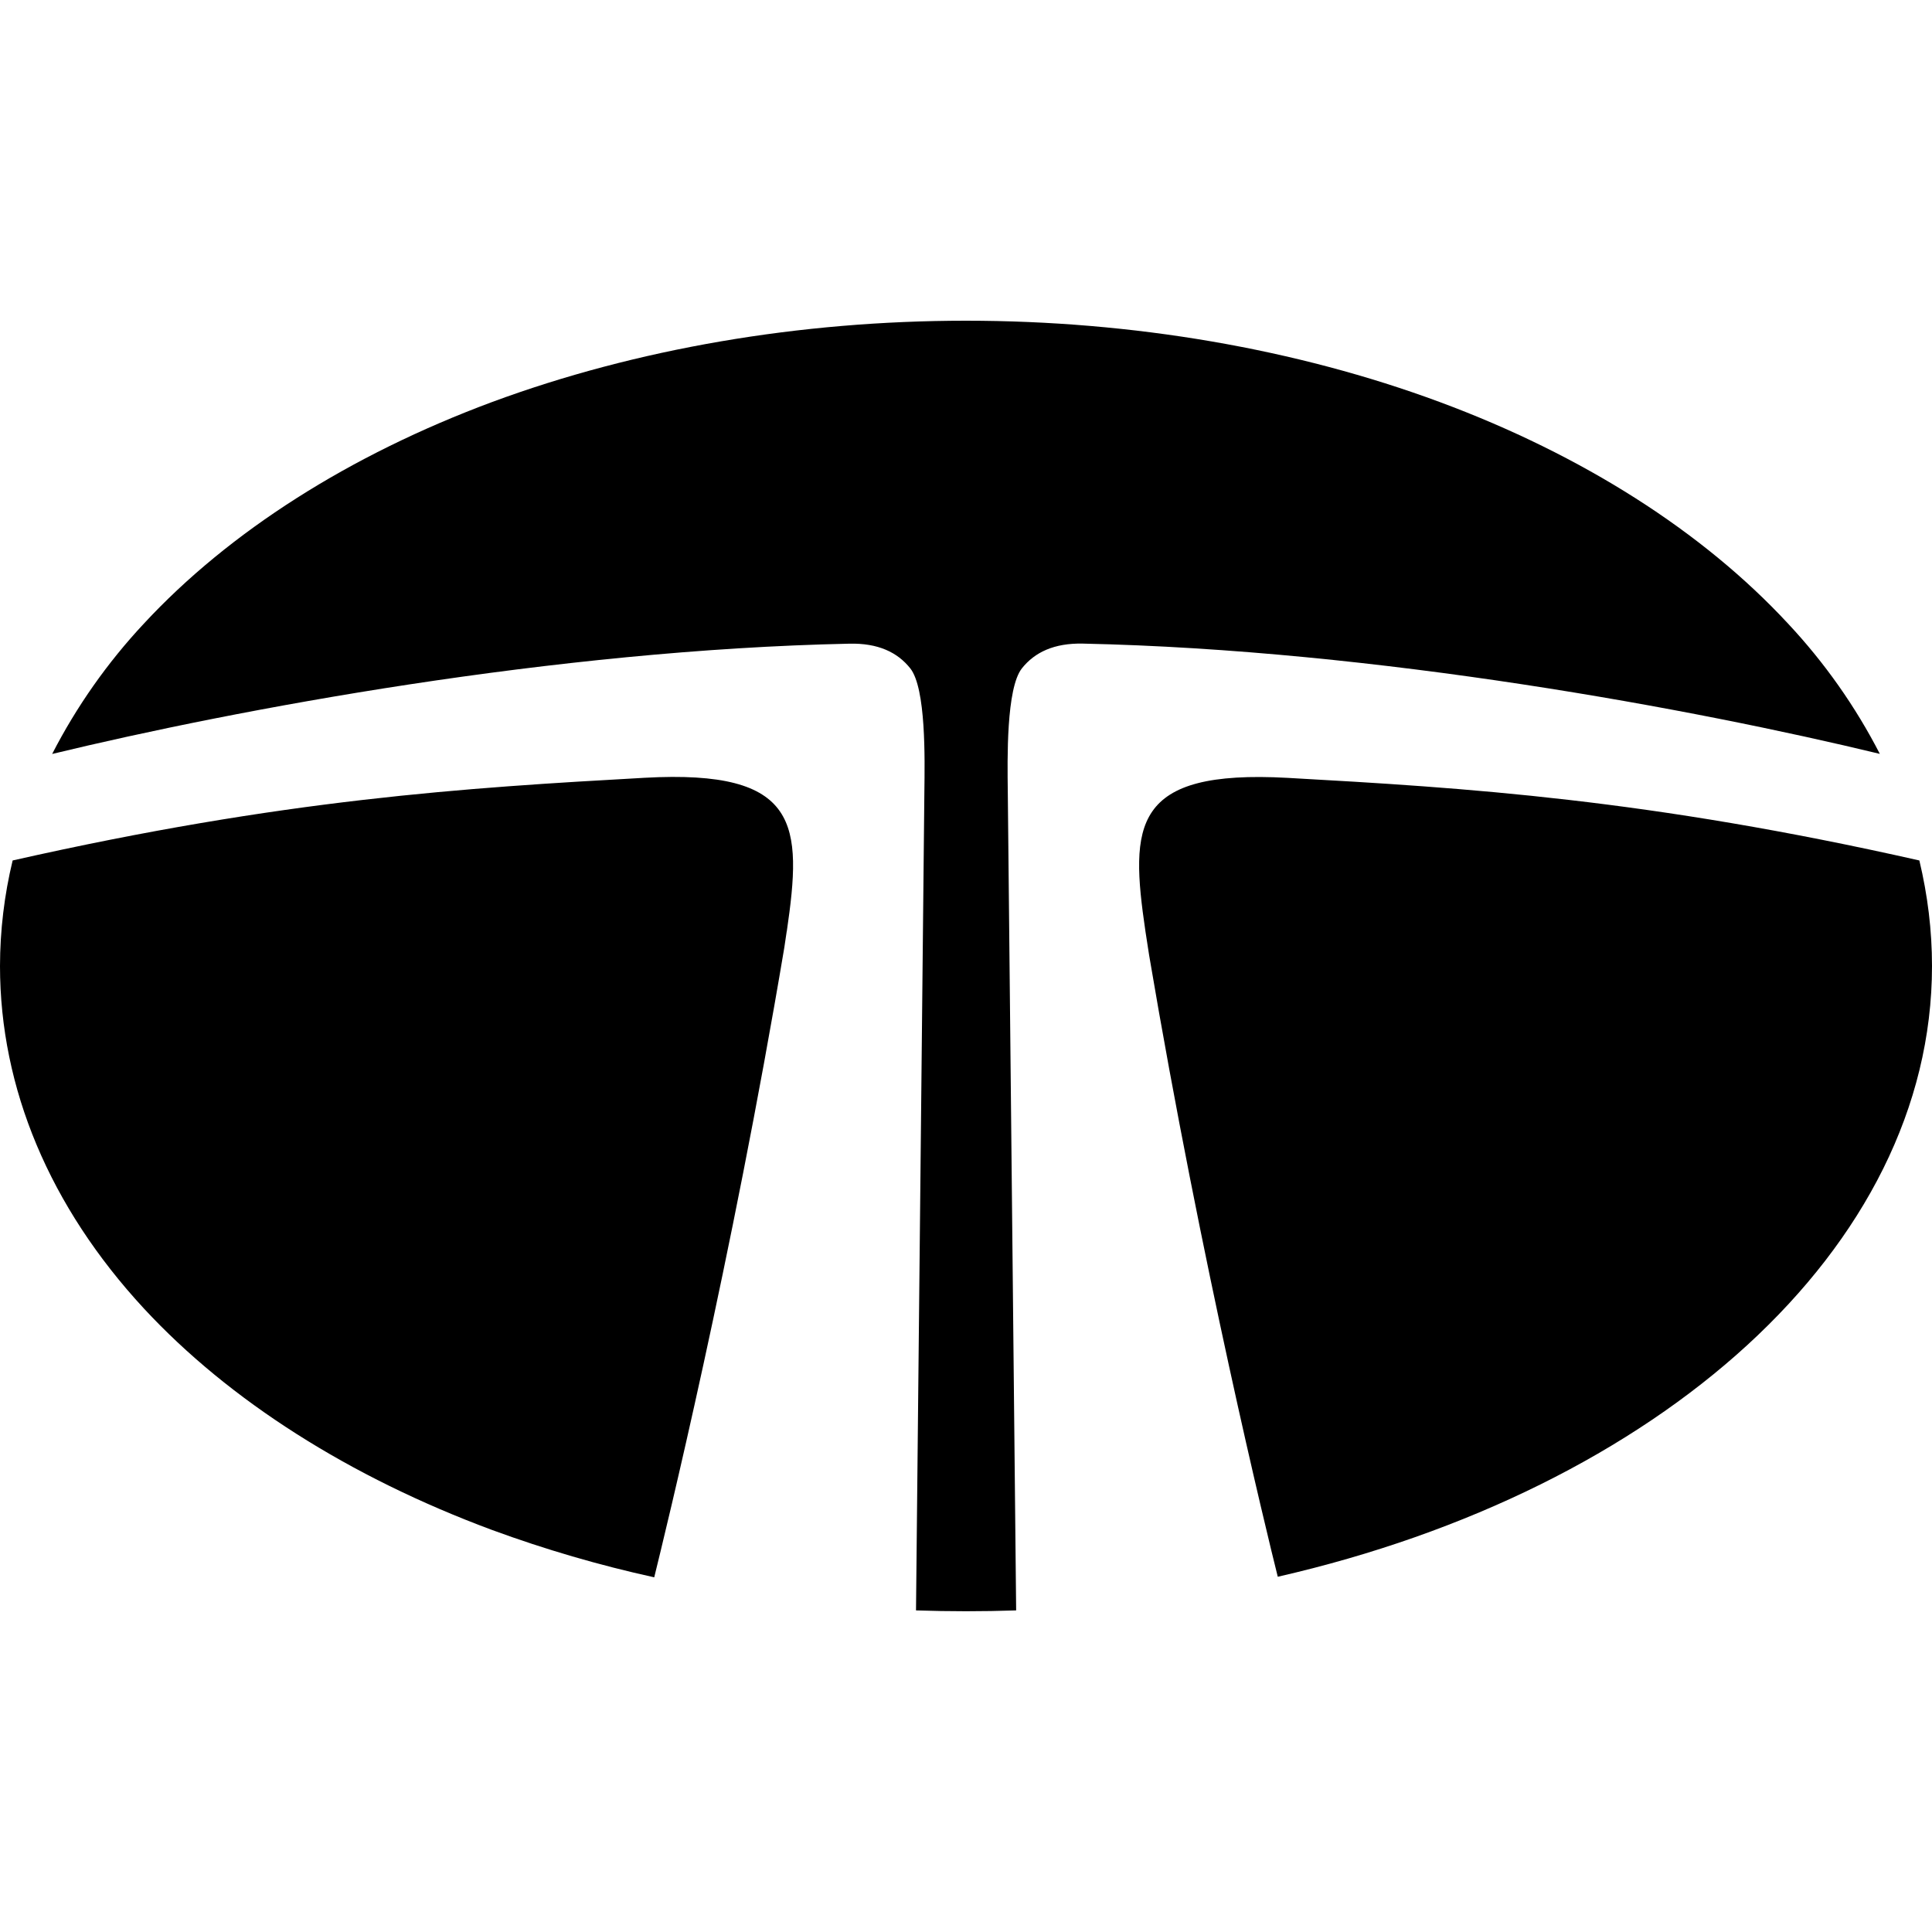
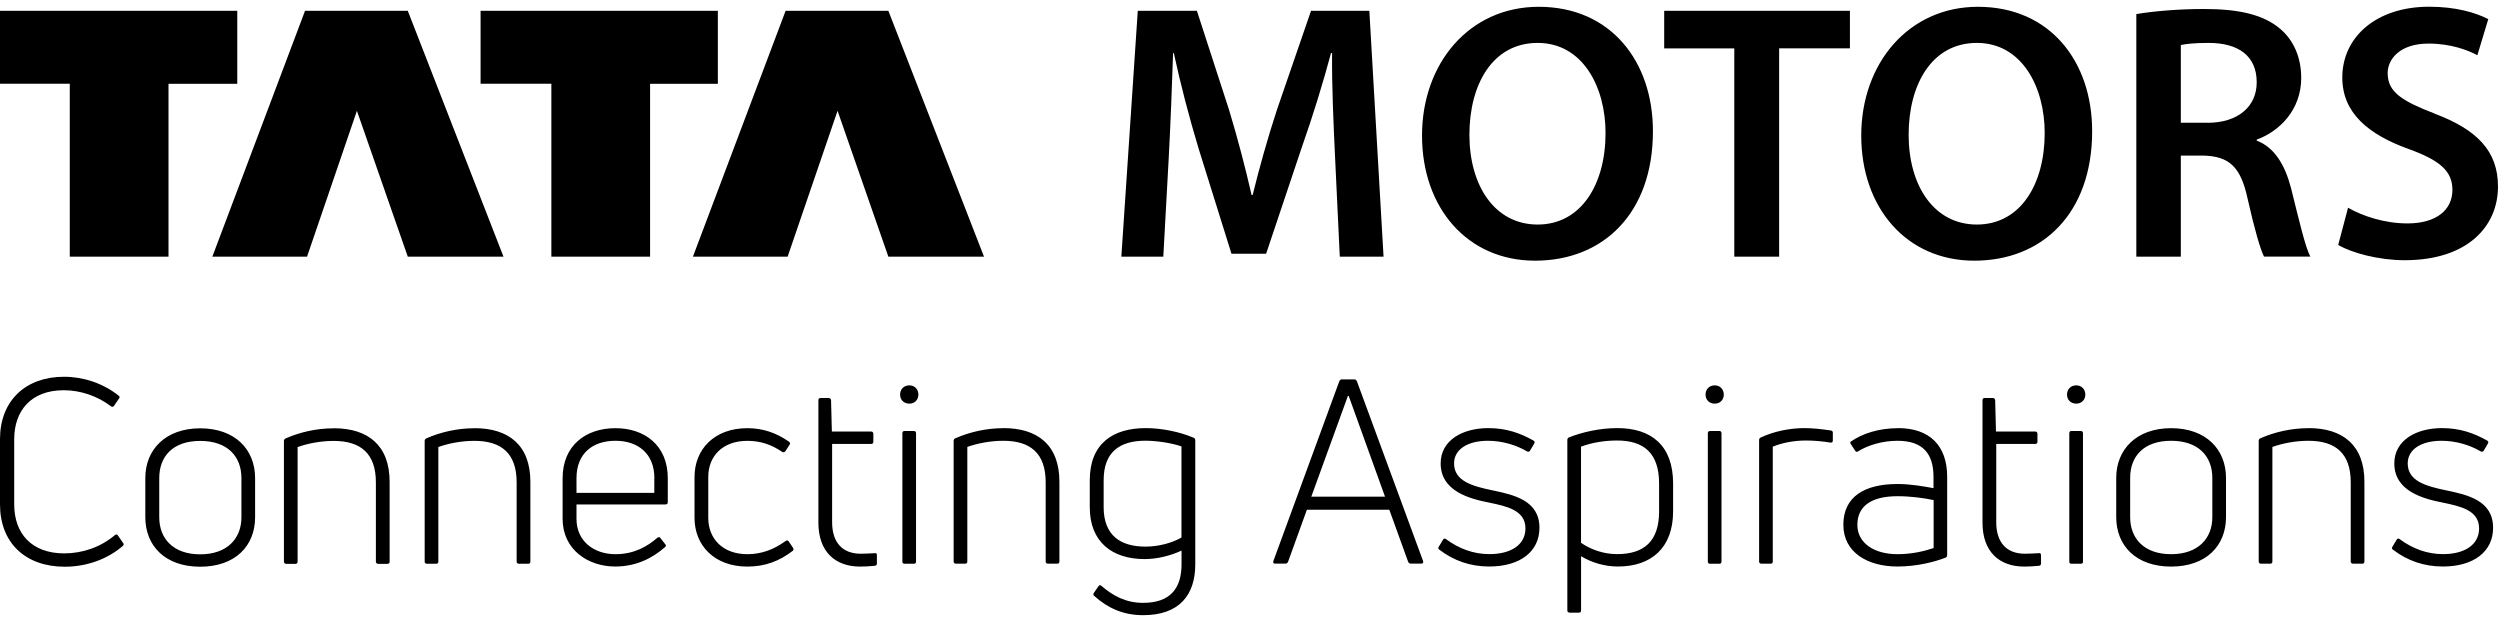
- <svg xmlns="http://www.w3.org/2000/svg" role="img" viewBox="0 0 24 24">
-   <path d="M9.774 11.568c.193-1.322.168-2.013-1.768-1.906-2.223.124-4.476.265-7.849 1.027A5.63 5.63 0 0 0 0 12c0 1.52.618 2.99 1.787 4.254 1.06 1.144 2.556 2.095 4.326 2.752a15.48 15.48 0 0 0 2.014.588c.13-.527.959-3.907 1.616-7.823l.03-.202m14.07-.88c-3.372-.762-5.624-.902-7.846-1.026-1.937-.107-1.962.584-1.768 1.906l.046.298c.65 3.848 1.458 7.16 1.598 7.72C20.595 18.508 24 15.516 24 12c0-.443-.054-.88-.157-1.311m-.491-1.324a7.163 7.163 0 0 0-1.14-1.618c-1.06-1.144-2.555-2.095-4.325-2.752-1.784-.662-3.82-1.011-5.887-1.011-2.068 0-4.103.35-5.887 1.01-1.77.658-3.266 1.61-4.326 2.753A7.17 7.17 0 0 0 .648 9.366c2.304-.557 6.245-1.293 9.904-1.37.353-.008.596.105.756.307.196.248.18 1.128.175 1.522l-.104 10.18a18.507 18.507 0 0 0 1.244 0l-.104-10.18c-.005-.394-.02-1.274.175-1.522.16-.202.403-.315.756-.308 3.658.078 7.597.813 9.902 1.37z" />
+ <svg xmlns="http://www.w3.org/2000/svg" width="221" height="55" viewBox="0 0 221 55" fill="none">
+   <path d="M10.89 48.001C10.956 48.089 10.956 48.184 10.843 48.273C9.385 49.523 7.519 50.098 5.718 50.098C2.257 50.098 0 48.001 0 44.582V38.817C0 35.404 2.281 33.306 5.653 33.306C7.383 33.306 9.095 33.875 10.482 34.971C10.594 35.042 10.594 35.131 10.529 35.22L10.073 35.884C10.002 35.973 9.913 35.996 9.8 35.907C8.591 34.995 7.11 34.497 5.629 34.497C2.761 34.497 1.256 36.298 1.256 38.828V44.594C1.256 47.147 2.785 48.919 5.676 48.919C7.294 48.919 8.888 48.374 10.162 47.301C10.274 47.212 10.369 47.23 10.434 47.349L10.89 48.012V48.001ZM17.698 37.863C20.797 37.863 22.551 39.753 22.551 42.259V45.725C22.551 48.255 20.797 50.098 17.698 50.098C14.6 50.098 12.846 48.249 12.846 45.725V42.259C12.846 39.753 14.623 37.863 17.698 37.863ZM21.342 42.259C21.342 40.369 20.134 38.977 17.698 38.977C15.263 38.977 14.078 40.363 14.078 42.259V45.725C14.078 47.615 15.31 49.002 17.698 49.002C20.086 49.002 21.342 47.609 21.342 45.725V42.259ZM29.495 37.863C27.966 37.863 26.509 38.206 25.259 38.752C25.146 38.799 25.099 38.888 25.099 38.977V49.66C25.099 49.772 25.188 49.843 25.306 49.843H26.124C26.236 49.843 26.308 49.772 26.308 49.66V39.522C27.196 39.202 28.358 38.977 29.495 38.977C31.889 38.977 33.228 40.09 33.228 42.644V49.66C33.228 49.772 33.317 49.843 33.435 49.843H34.259C34.372 49.843 34.443 49.772 34.443 49.66V42.597C34.443 39.362 32.529 37.857 29.501 37.857M41.938 37.857C40.409 37.857 38.952 38.2 37.702 38.745C37.589 38.793 37.541 38.882 37.541 38.971V49.654C37.541 49.766 37.63 49.837 37.749 49.837H38.566C38.679 49.837 38.75 49.766 38.75 49.654V39.516C39.639 39.196 40.8 38.971 41.938 38.971C44.332 38.971 45.671 40.085 45.671 42.638V49.654C45.671 49.766 45.76 49.837 45.878 49.837H46.702C46.814 49.837 46.885 49.766 46.885 49.654V42.591C46.885 39.356 44.972 37.851 41.944 37.851M54.404 37.851C56.976 37.851 59.032 39.356 59.032 42.271V44.41C59.032 44.523 58.943 44.594 58.825 44.594H50.962V45.867C50.962 47.846 52.508 48.99 54.404 48.99C56.111 48.99 57.278 48.261 58.119 47.532C58.232 47.461 58.327 47.461 58.392 47.58L58.801 48.101C58.89 48.19 58.89 48.285 58.777 48.374C57.728 49.286 56.318 50.08 54.381 50.08C51.969 50.08 49.735 48.575 49.735 45.867V42.271C49.735 39.356 51.809 37.851 54.404 37.851ZM57.847 42.271C57.847 40.108 56.413 38.965 54.404 38.965C52.396 38.965 50.962 40.079 50.962 42.271V43.569H57.841V42.271H57.847ZM69.715 47.852C69.644 47.764 69.555 47.74 69.442 47.829C68.37 48.605 67.28 48.99 66.071 48.99C63.861 48.99 62.611 47.598 62.611 45.779V42.158C62.611 40.357 63.843 38.971 66.071 38.971C67.209 38.971 68.186 39.291 69.146 39.948C69.259 40.014 69.353 39.972 69.419 39.901L69.804 39.308C69.875 39.219 69.851 39.125 69.733 39.036C68.619 38.26 67.434 37.851 66.065 37.851C63.15 37.851 61.396 39.717 61.396 42.158V45.779C61.396 48.214 63.15 50.086 66.065 50.086C67.635 50.086 68.891 49.606 70.076 48.694C70.165 48.623 70.165 48.534 70.1 48.421L69.715 47.852ZM77.346 48.901C76.914 48.925 76.386 48.949 76.09 48.949C74.425 48.949 73.56 47.9 73.56 46.17V39.243H77.02C77.133 39.243 77.204 39.172 77.204 39.06V38.355C77.204 38.242 77.133 38.147 77.02 38.147H73.537L73.465 35.368C73.442 35.256 73.377 35.184 73.258 35.184H72.529C72.417 35.184 72.346 35.256 72.346 35.368V46.211C72.346 48.741 73.803 50.086 76.037 50.086C76.357 50.086 76.926 50.062 77.335 50.015C77.471 49.991 77.518 49.926 77.518 49.808V49.079C77.518 48.943 77.447 48.871 77.335 48.895M80.386 34.065C79.906 34.065 79.568 34.408 79.568 34.882C79.568 35.356 79.912 35.682 80.386 35.682C80.86 35.682 81.186 35.339 81.186 34.882C81.186 34.402 80.842 34.065 80.386 34.065ZM80.795 38.1H79.953C79.841 38.1 79.77 38.171 79.77 38.307V49.654C79.77 49.766 79.841 49.837 79.953 49.837H80.795C80.907 49.837 80.978 49.766 80.978 49.654V38.307C80.978 38.171 80.907 38.1 80.795 38.1ZM88.699 37.851C87.17 37.851 85.713 38.194 84.462 38.74C84.35 38.787 84.302 38.876 84.302 38.965V49.648C84.302 49.76 84.397 49.831 84.51 49.831H85.328C85.44 49.831 85.511 49.76 85.511 49.648V39.51C86.4 39.19 87.561 38.965 88.699 38.965C91.093 38.965 92.438 40.079 92.438 42.632V49.648C92.438 49.76 92.526 49.831 92.645 49.831H93.469C93.581 49.831 93.652 49.76 93.652 49.648V42.585C93.652 39.35 91.739 37.845 88.711 37.845M105.503 38.686C105.615 38.734 105.662 38.823 105.662 38.917V49.897C105.662 52.563 104.276 54.382 101.059 54.382C99.281 54.382 97.912 53.748 96.727 52.675C96.633 52.61 96.633 52.516 96.704 52.403L97.112 51.81C97.178 51.721 97.272 51.698 97.361 51.787C98.363 52.652 99.5 53.292 101.053 53.292C103.423 53.292 104.472 52.036 104.448 49.808V48.67C103.488 49.126 102.285 49.423 101.189 49.423C98.321 49.423 96.336 47.918 96.336 44.843V42.449C96.336 39.19 98.41 37.845 101.278 37.845C102.735 37.845 104.329 38.189 105.491 38.686M104.442 39.462C103.601 39.166 102.256 38.959 101.254 38.959C98.955 38.959 97.563 39.984 97.563 42.443V44.837C97.563 47.319 99.044 48.321 101.254 48.321C102.416 48.321 103.601 48.001 104.442 47.521V39.457V39.462ZM125.808 49.6C125.832 49.737 125.784 49.825 125.648 49.825H124.712C124.599 49.825 124.528 49.754 124.481 49.666L122.816 45.062H115.528L113.863 49.666C113.815 49.754 113.75 49.825 113.661 49.825H112.702C112.589 49.825 112.518 49.737 112.565 49.6L118.396 33.697C118.443 33.608 118.508 33.537 118.603 33.537H119.741C119.829 33.537 119.901 33.608 119.948 33.697L125.802 49.6H125.808ZM122.436 43.906L119.225 35.001H119.154L115.919 43.906H122.436ZM131.887 43.337C130.181 42.976 128.539 42.538 128.539 40.967C128.539 39.717 129.748 38.965 131.526 38.965C132.776 38.965 134.008 39.326 134.986 39.901C135.098 39.972 135.211 39.925 135.258 39.83L135.626 39.214C135.691 39.101 135.673 39.006 135.555 38.941C134.37 38.278 133.143 37.845 131.567 37.845C129.292 37.845 127.354 38.917 127.354 40.967C127.354 43.409 129.884 44.09 131.662 44.434C133.167 44.754 134.85 45.091 134.85 46.709C134.85 48.19 133.528 48.984 131.662 48.984C130.252 48.984 128.972 48.504 127.834 47.663C127.722 47.574 127.627 47.592 127.562 47.71L127.177 48.35C127.129 48.439 127.129 48.534 127.248 48.599C128.522 49.577 130.003 50.08 131.644 50.08C134.376 50.08 136.088 48.759 136.088 46.661C136.088 44.244 133.854 43.746 131.893 43.337M142.985 37.845C145.947 37.845 147.903 39.35 147.903 42.745V45.204C147.903 48.415 145.989 50.08 143.026 50.08C141.818 50.08 140.656 49.713 139.767 49.168V53.973C139.767 54.086 139.696 54.157 139.584 54.157H138.76C138.648 54.157 138.553 54.092 138.553 53.973V38.894C138.553 38.781 138.6 38.71 138.689 38.669C139.963 38.165 141.492 37.845 142.973 37.845M146.664 42.745C146.664 40.031 145.296 38.941 142.949 38.941C141.788 38.941 140.674 39.142 139.761 39.486V47.983C140.65 48.599 141.788 48.984 142.949 48.984C145.343 48.984 146.664 47.846 146.664 45.204V42.745ZM151.997 38.1H151.155C151.043 38.1 150.972 38.171 150.972 38.307V49.654C150.972 49.766 151.043 49.837 151.155 49.837H151.997C152.109 49.837 152.181 49.766 152.181 49.654V38.307C152.181 38.171 152.109 38.1 151.997 38.1ZM151.588 34.065C151.108 34.065 150.77 34.408 150.77 34.882C150.77 35.356 151.114 35.682 151.588 35.682C152.062 35.682 152.382 35.339 152.382 34.882C152.382 34.402 152.038 34.065 151.588 34.065ZM161.838 38.052C161.062 37.94 160.268 37.845 159.516 37.845C158.195 37.845 156.784 38.141 155.664 38.669C155.552 38.716 155.505 38.805 155.505 38.894V49.648C155.505 49.76 155.593 49.831 155.712 49.831H156.53C156.642 49.831 156.713 49.76 156.713 49.648V39.486C157.531 39.142 158.603 38.941 159.652 38.941C160.357 38.941 161.133 39.012 161.815 39.125C161.927 39.148 162.022 39.077 162.022 38.965V38.26C162.022 38.147 161.975 38.076 161.838 38.052ZM167.781 37.845C170.608 37.845 172.13 39.415 172.13 42.153V49.079C172.13 49.168 172.083 49.263 171.97 49.304C170.969 49.689 169.417 50.08 167.734 50.08C165.115 50.08 162.952 48.848 162.952 46.389C162.952 43.93 164.795 42.786 167.734 42.786C168.895 42.786 170.057 42.994 170.922 43.154V42.176C170.922 40.15 170.033 38.965 167.734 38.965C166.365 38.965 165.091 39.374 164.25 39.901C164.161 39.972 164.066 39.948 164.001 39.853L163.616 39.261C163.545 39.172 163.545 39.077 163.616 39.036C164.617 38.331 166.075 37.851 167.787 37.851M170.933 44.209C170.092 44.025 168.883 43.865 167.746 43.865C165.376 43.865 164.191 44.777 164.191 46.395C164.191 48.012 165.672 48.99 167.746 48.99C169.02 48.99 170.14 48.718 170.933 48.445V44.209ZM180.248 48.901C179.815 48.925 179.294 48.949 178.998 48.949C177.333 48.949 176.468 47.9 176.468 46.17V39.243H179.928C180.04 39.243 180.111 39.172 180.111 39.06V38.355C180.111 38.242 180.04 38.147 179.928 38.147H176.444L176.373 35.368C176.349 35.256 176.284 35.184 176.165 35.184H175.437C175.324 35.184 175.253 35.256 175.253 35.368V46.211C175.253 48.741 176.71 50.086 178.944 50.086C179.264 50.086 179.833 50.062 180.242 50.015C180.378 49.991 180.426 49.926 180.426 49.808V49.079C180.426 48.943 180.354 48.871 180.242 48.895M183.542 34.065C183.062 34.065 182.724 34.408 182.724 34.882C182.724 35.356 183.068 35.682 183.542 35.682C184.016 35.682 184.342 35.339 184.342 34.882C184.342 34.402 183.998 34.065 183.542 34.065ZM183.951 38.1H183.11C182.997 38.1 182.926 38.171 182.926 38.307V49.654C182.926 49.766 182.997 49.837 183.11 49.837H183.951C184.064 49.837 184.135 49.766 184.135 49.654V38.307C184.135 38.171 184.064 38.1 183.951 38.1ZM191.926 37.851C195.025 37.851 196.779 39.741 196.779 42.247V45.714C196.779 48.243 195.025 50.086 191.926 50.086C188.827 50.086 187.074 48.238 187.074 45.714V42.247C187.074 39.741 188.851 37.851 191.926 37.851ZM195.57 42.247C195.57 40.357 194.361 38.965 191.926 38.965C189.491 38.965 188.306 40.351 188.306 42.247V45.714C188.306 47.604 189.538 48.99 191.926 48.99C194.314 48.99 195.57 47.598 195.57 45.714V42.247ZM204.067 37.851C202.538 37.851 201.08 38.194 199.83 38.74C199.718 38.787 199.67 38.876 199.67 38.965V49.648C199.67 49.76 199.759 49.831 199.878 49.831H200.695C200.808 49.831 200.879 49.76 200.879 49.648V39.51C201.768 39.19 202.929 38.965 204.067 38.965C206.46 38.965 207.805 40.079 207.805 42.632V49.648C207.805 49.76 207.894 49.831 208.013 49.831H208.831C208.943 49.831 209.014 49.76 209.014 49.648V42.585C209.014 39.35 207.1 37.845 204.073 37.845M216.189 43.337C214.483 42.976 212.842 42.538 212.842 40.967C212.842 39.717 214.051 38.965 215.828 38.965C217.078 38.965 218.311 39.326 219.294 39.901C219.407 39.972 219.519 39.925 219.567 39.83L219.928 39.214C219.999 39.101 219.976 39.006 219.857 38.941C218.672 38.278 217.446 37.845 215.87 37.845C213.594 37.845 211.657 38.917 211.657 40.967C211.657 43.409 214.187 44.09 215.964 44.434C217.469 44.754 219.152 45.091 219.152 46.709C219.152 48.19 217.831 48.984 215.964 48.984C214.554 48.984 213.274 48.504 212.137 47.663C212.024 47.574 211.929 47.592 211.864 47.71L211.479 48.35C211.432 48.439 211.432 48.534 211.55 48.599C212.824 49.577 214.305 50.08 215.947 50.08C218.678 50.08 220.39 48.759 220.39 46.661C220.39 44.244 218.157 43.746 216.201 43.337M20.975 0.955H0V7.402H6.168V22.689H14.896V7.408H20.975V0.955ZM26.965 0.955L18.771 22.689H27.143L31.551 9.795L36.048 22.689H44.509L36.048 0.955H26.971H26.965ZM63.458 0.955H42.483V7.402H48.74V22.689H57.468V7.408H63.458V0.955ZM69.448 0.955L61.254 22.689H69.626L74.04 9.795L78.531 22.689H86.987L78.531 0.955H69.454H69.448ZM115.895 0.955L112.897 9.659C112.056 12.207 111.315 14.885 110.734 17.237H110.64C110.089 14.82 109.413 12.237 108.643 9.695L105.805 0.955H100.579L99.127 22.689H102.836L103.316 13.949C103.476 10.98 103.606 7.532 103.701 4.694H103.766C104.347 7.402 105.123 10.37 105.959 13.143L108.862 22.428H111.925L115.083 13.013C116.049 10.27 116.956 7.337 117.661 4.694H117.756C117.726 7.627 117.886 11.016 118.016 13.819L118.437 22.689H122.306L121.05 0.955H115.889H115.895ZM136.023 0.6C142.374 0.6 146.119 5.405 146.119 11.597C146.119 18.885 141.699 23.044 135.703 23.044C129.707 23.044 125.707 18.369 125.707 11.982C125.707 5.595 129.89 0.6 136.023 0.6ZM135.928 19.85C139.767 19.85 141.93 16.307 141.93 11.757C141.93 7.662 139.898 3.793 135.928 3.793C131.958 3.793 129.896 7.437 129.896 11.917C129.896 16.396 132.124 19.85 135.928 19.85ZM147.12 4.279H153.312V22.689H157.276V4.273H163.533V0.955H147.115V4.273L147.12 4.279ZM174.85 0.6C181.202 0.6 184.946 5.405 184.946 11.597C184.946 18.885 180.526 23.044 174.53 23.044C168.534 23.044 164.534 18.369 164.534 11.982C164.534 5.595 168.723 0.6 174.85 0.6ZM174.755 19.85C178.595 19.85 180.751 16.307 180.751 11.757C180.751 7.662 178.719 3.793 174.755 3.793C170.791 3.793 168.723 7.437 168.723 11.917C168.723 16.396 170.951 19.85 174.755 19.85ZM199.493 12.432C201.039 13.013 201.975 14.53 202.526 16.621C203.202 19.329 203.782 21.847 204.233 22.683H200.138C199.812 22.037 199.297 20.265 198.687 17.557C198.076 14.719 197.045 13.819 194.782 13.753H192.785V22.689H188.851V1.246C190.332 0.991 192.56 0.795 194.847 0.795C197.976 0.795 200.103 1.311 201.554 2.537C202.745 3.539 203.427 5.055 203.427 6.892C203.427 9.695 201.525 11.603 199.493 12.343V12.438M195.138 10.856C197.816 10.856 199.493 9.44 199.493 7.277C199.493 4.889 197.816 3.793 195.232 3.793C193.976 3.793 193.17 3.888 192.785 3.983V10.85H195.138M215.23 10.044C212.326 8.919 211.07 8.142 211.07 6.466C211.07 5.209 212.166 3.853 214.679 3.853C216.711 3.853 218.228 4.463 218.998 4.884L219.964 1.69C218.832 1.109 217.09 0.594 214.738 0.594C210.027 0.594 207.059 3.302 207.059 6.851C207.059 9.979 209.346 11.881 212.925 13.173C215.704 14.174 216.794 15.14 216.794 16.781C216.794 18.559 215.372 19.75 212.824 19.75C210.792 19.75 208.86 19.104 207.568 18.363L206.697 21.652C207.888 22.357 210.276 23.003 212.569 23.003C218.18 23.003 220.823 19.969 220.823 16.491C220.823 13.362 218.986 11.46 215.212 10.044" fill="#000000" />
</svg>
